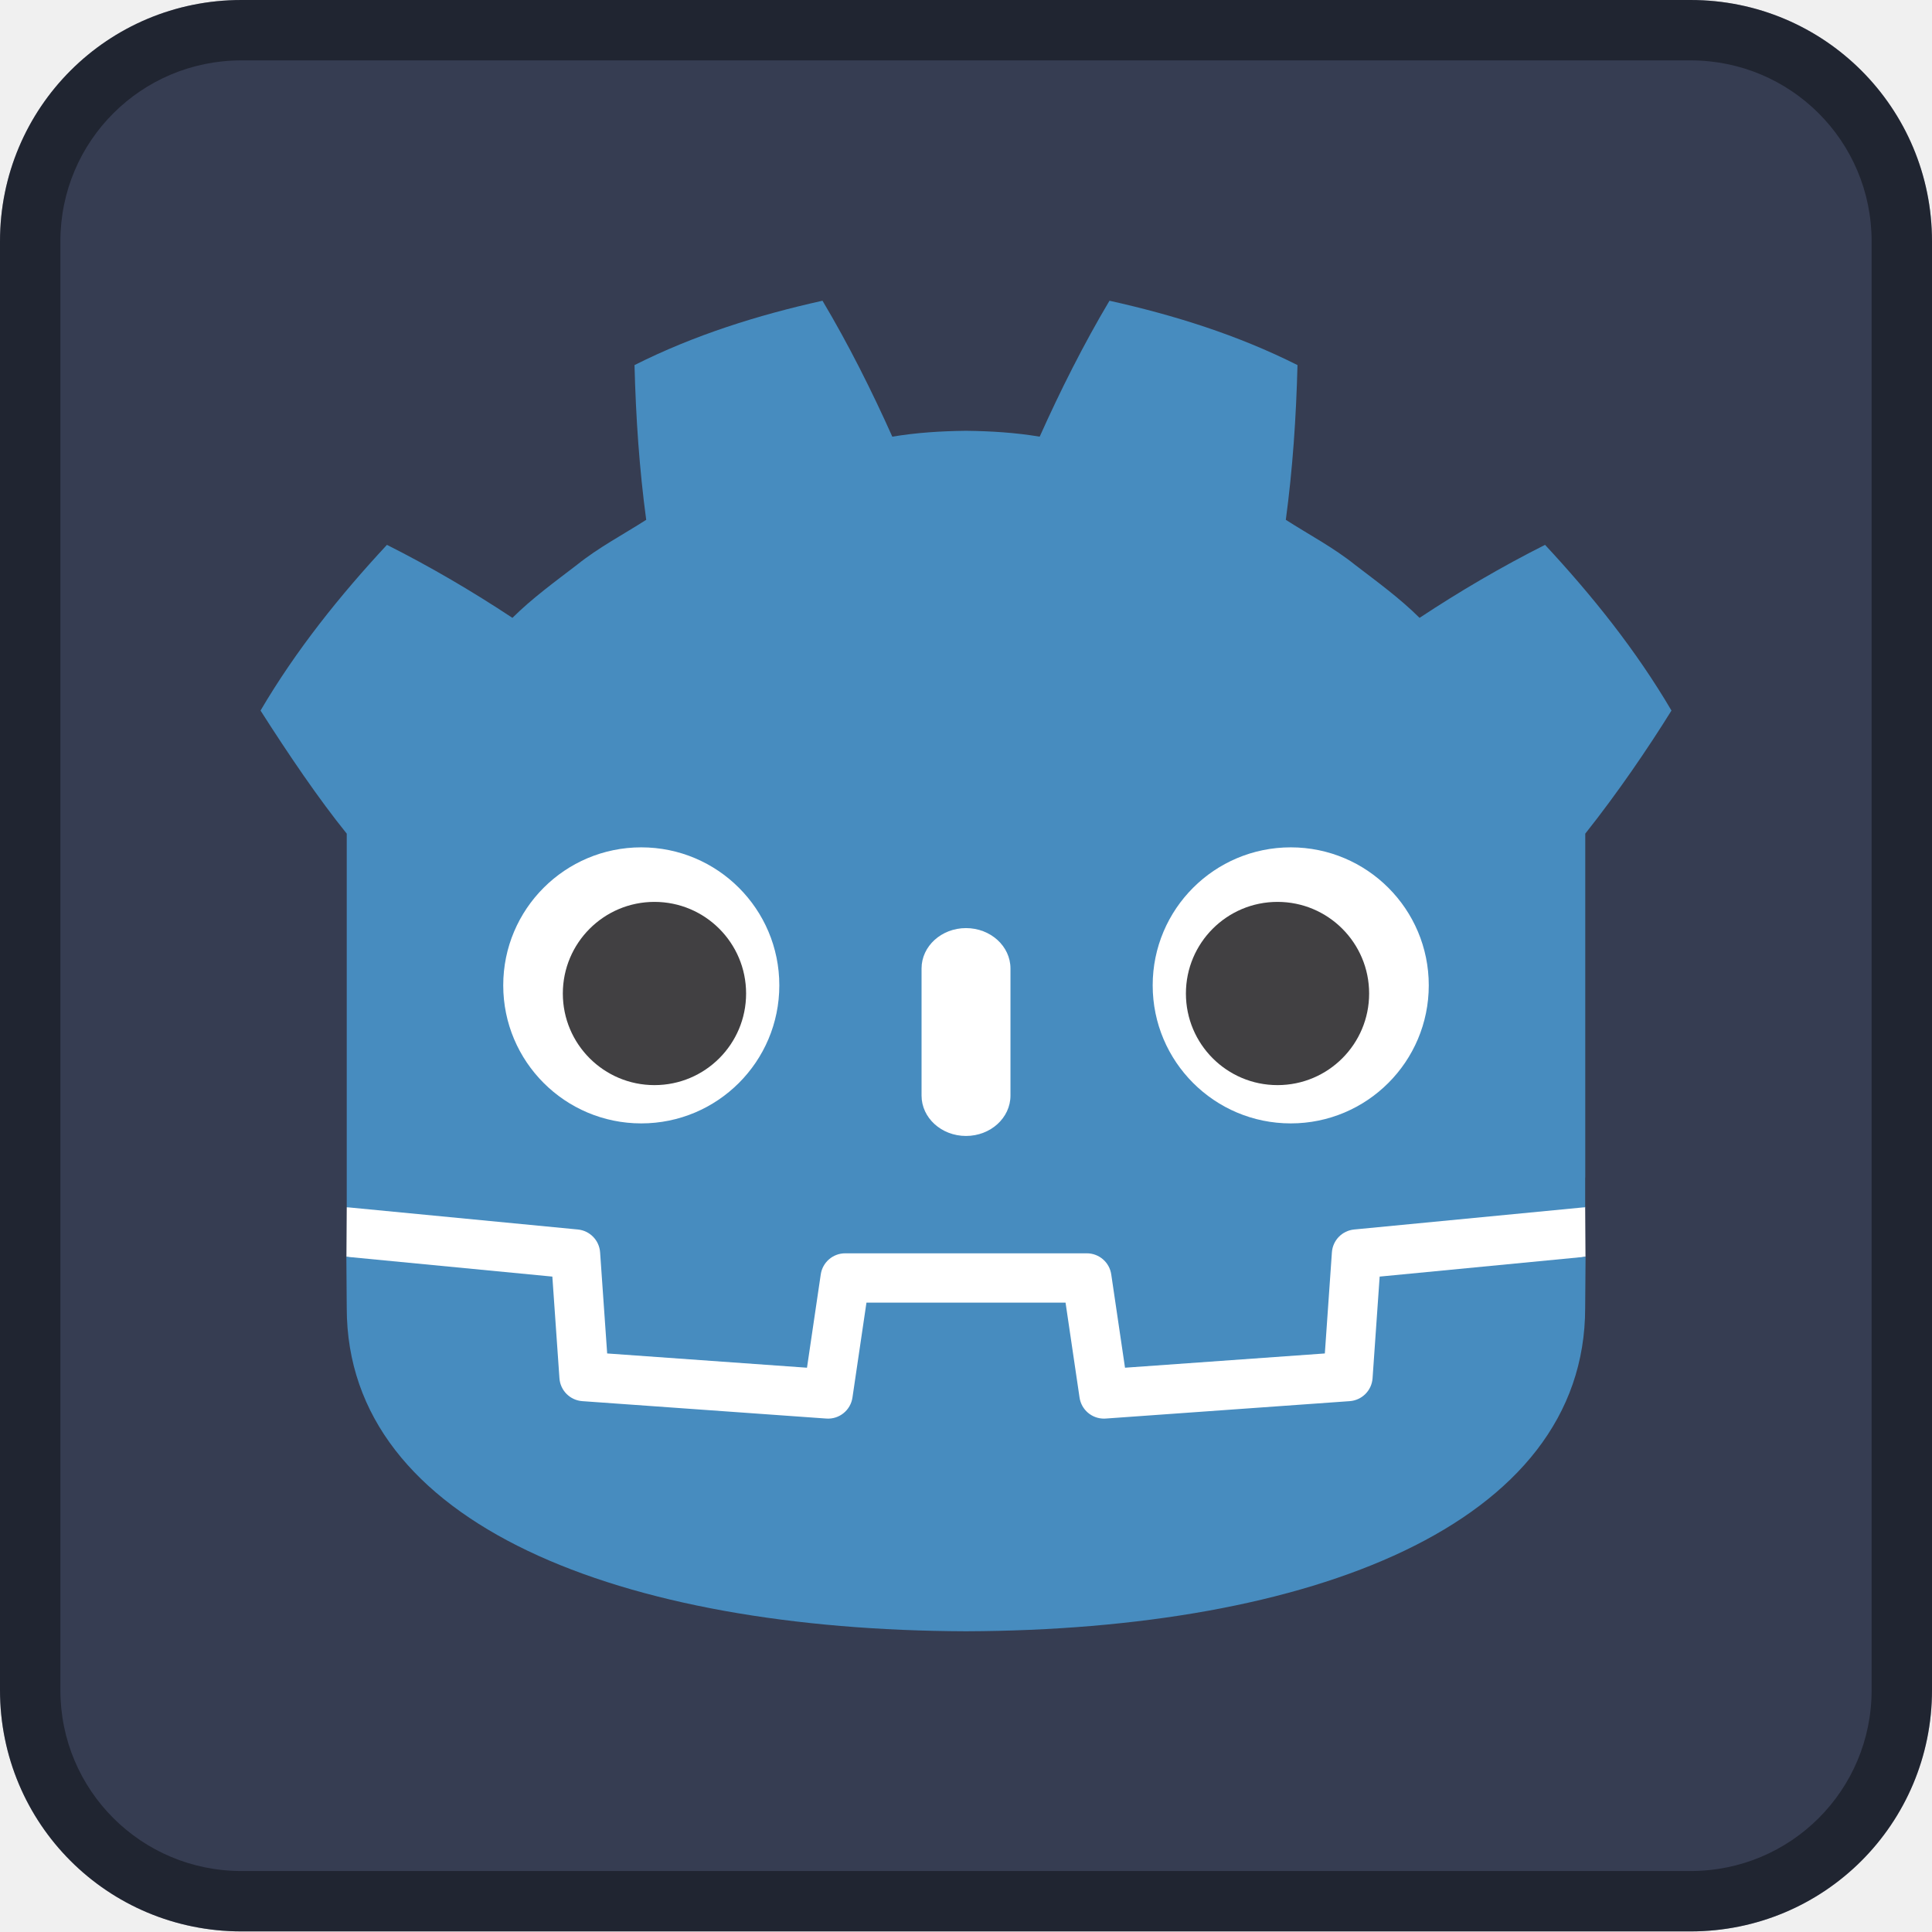
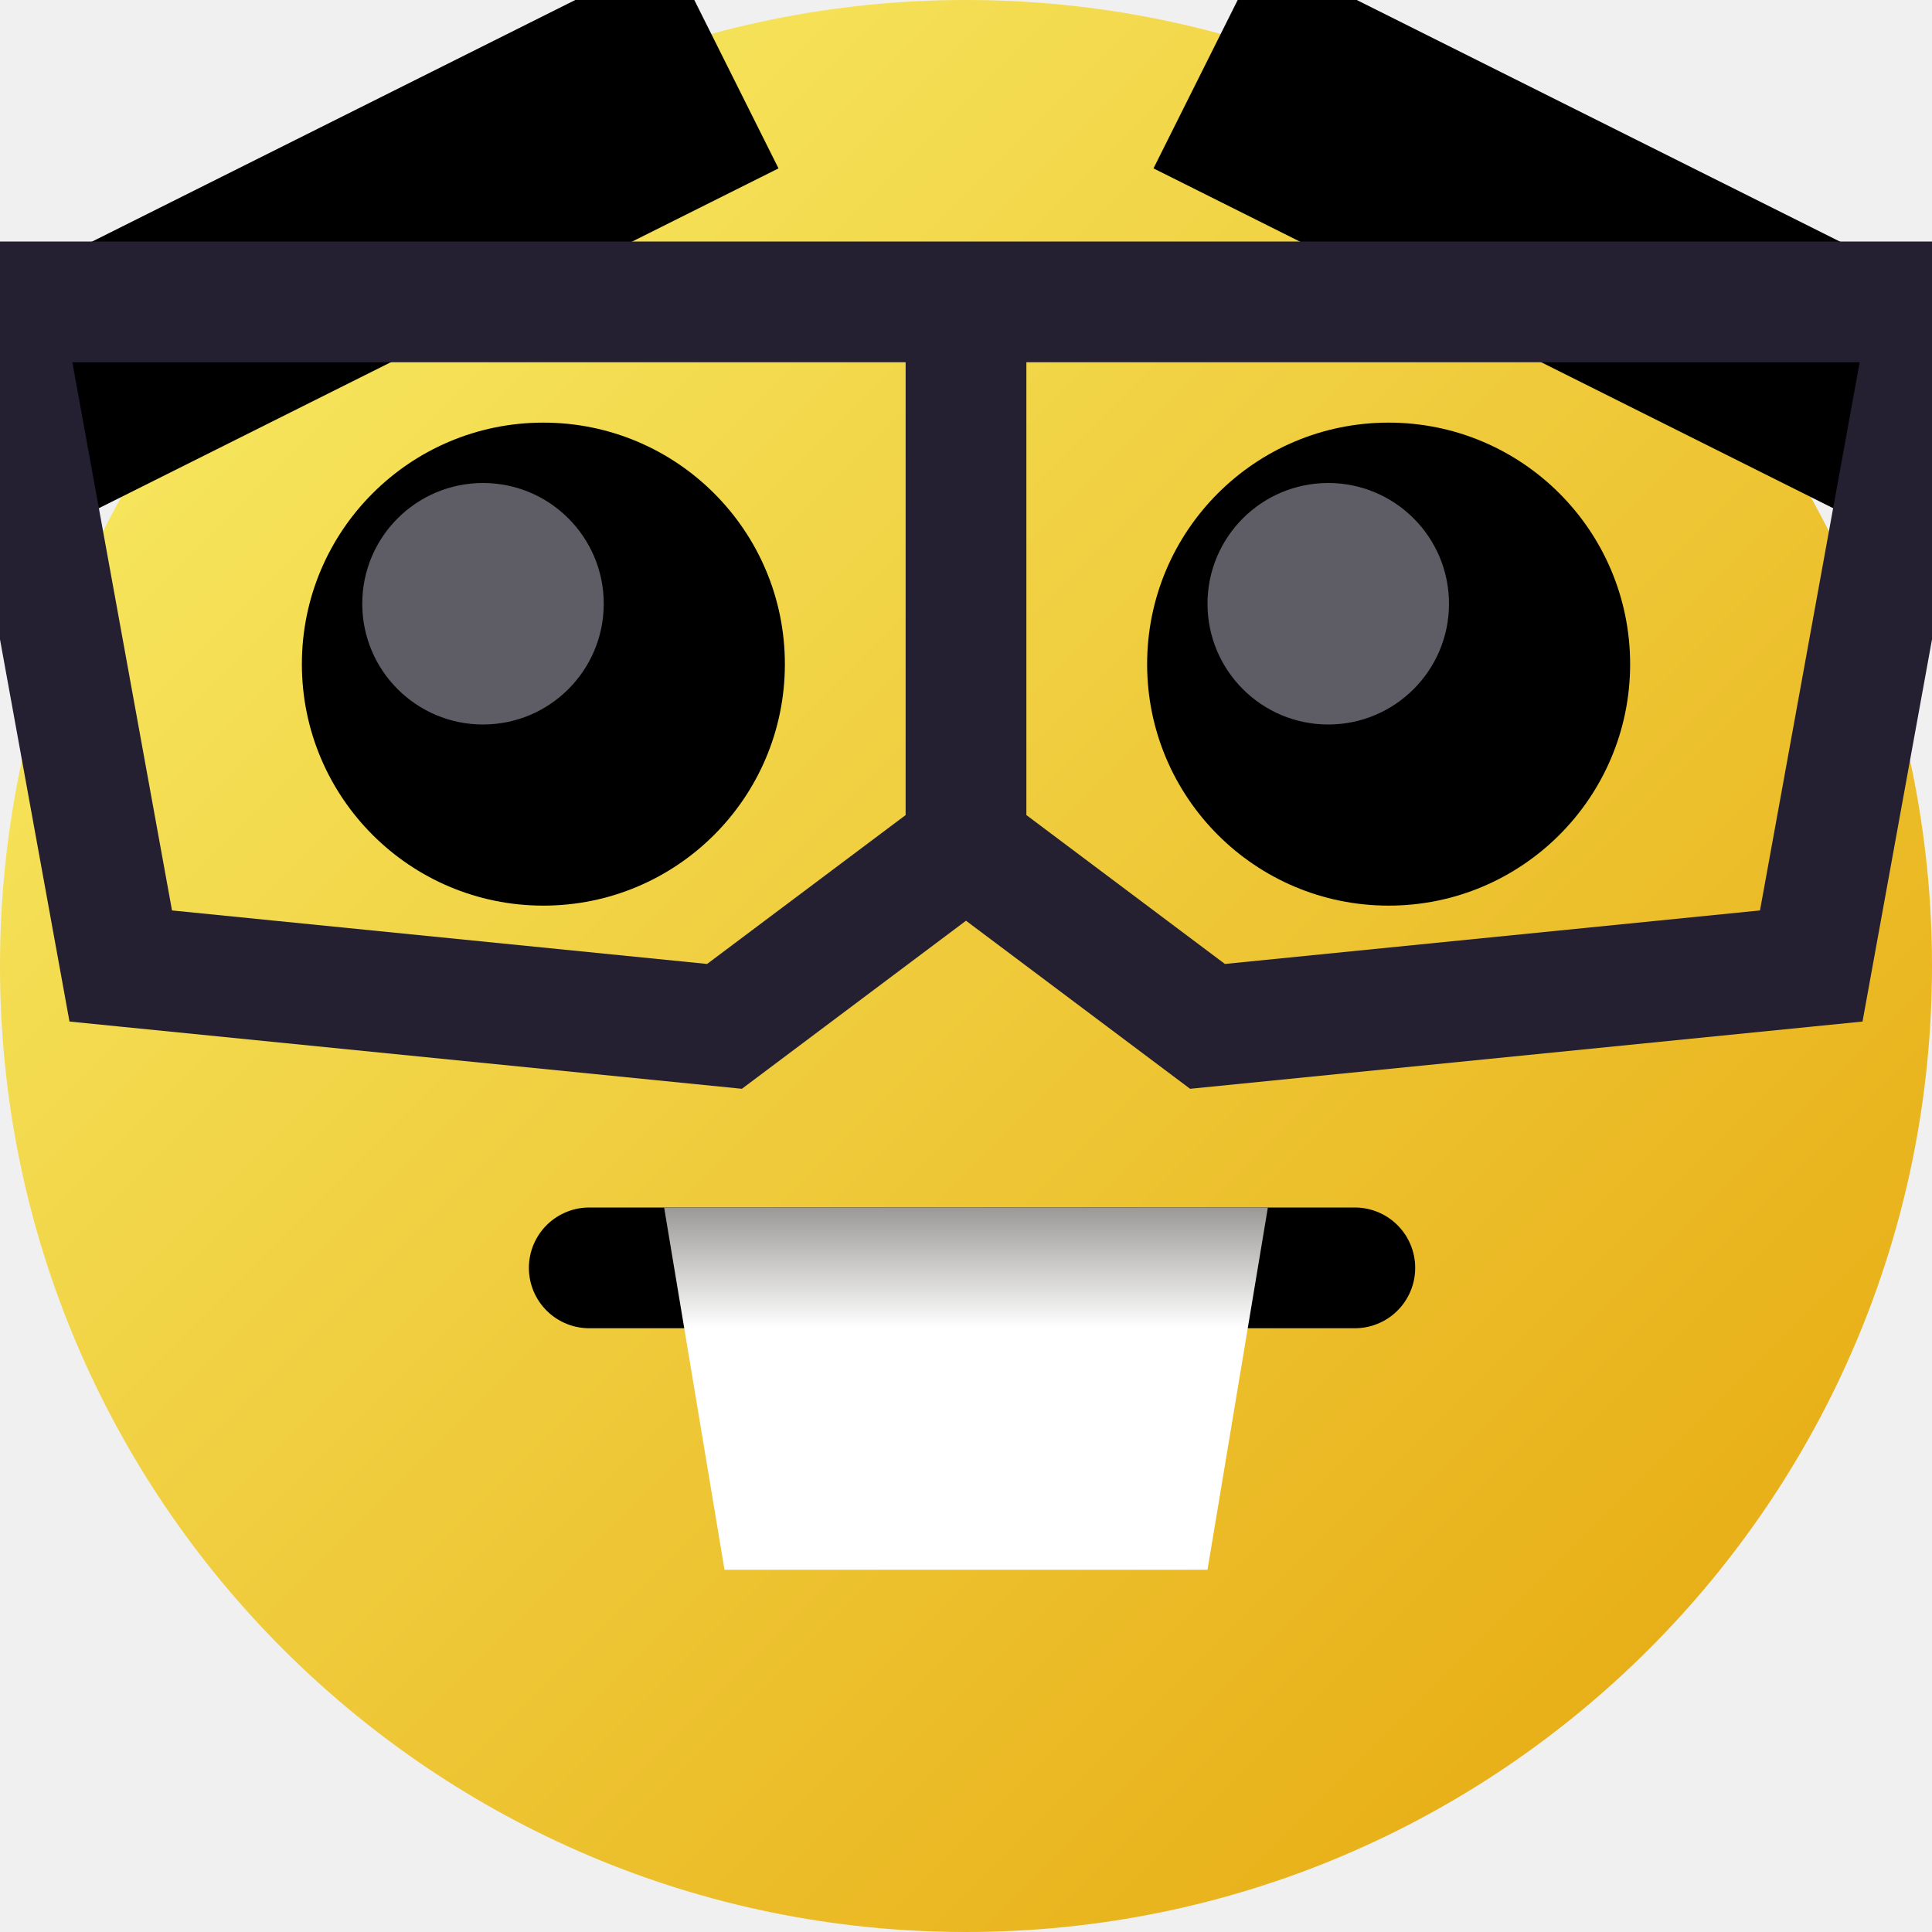
- <svg xmlns="http://www.w3.org/2000/svg" height="128" width="128">
-   <g transform="translate(32 32)">
-     <path d="m-16-32c-8.86 0-16 7.13-16 15.99v95.98c0 8.86 7.13 15.99 16 15.99h96c8.86 0 16-7.13 16-15.99v-95.98c0-8.85-7.14-15.99-16-15.99z" fill="#363d52" />
-     <path d="m-16-32c-8.86 0-16 7.13-16 15.99v95.98c0 8.86 7.13 15.99 16 15.99h96c8.86 0 16-7.13 16-15.99v-95.98c0-8.85-7.14-15.99-16-15.99zm0 4h96c6.64 0 12 5.35 12 11.99v95.98c0 6.64-5.35 11.99-12 11.99h-96c-6.64 0-12-5.35-12-11.99v-95.98c0-6.64 5.36-11.99 12-11.99z" fill-opacity=".4" />
-   </g>
-   <g stroke-width="9.927" transform="matrix(.1007308 0 0 .1007308 12.42592 2.256365)">
-     <path d="m0 0s-.325 1.994-.515 1.976l-36.182-3.491c-2.879-.278-5.115-2.574-5.317-5.459l-.994-14.247-27.992-1.997-1.904 12.912c-.424 2.872-2.932 5.037-5.835 5.037h-38.188c-2.902 0-5.41-2.165-5.834-5.037l-1.905-12.912-27.992 1.997-.994 14.247c-.202 2.886-2.438 5.182-5.317 5.46l-36.2 3.49c-.187.018-.324-1.978-.511-1.978l-.049-7.83 30.658-4.944 1.004-14.374c.203-2.91 2.551-5.263 5.463-5.472l38.551-2.75c.146-.01.29-.016.434-.016 2.897 0 5.401 2.166 5.825 5.038l1.959 13.286h28.005l1.959-13.286c.423-2.871 2.93-5.037 5.831-5.037.142 0 .284.005.423.015l38.556 2.75c2.911.209 5.26 2.562 5.463 5.472l1.003 14.374 30.645 4.966z" fill="#fff" transform="matrix(4.162611 0 0 -4.162611 919.2406 771.6719)" />
-     <path d="m0 0v-47.514-6.035-5.492c.108-.001.216-.005.323-.015l36.196-3.49c1.896-.183 3.382-1.709 3.514-3.609l1.116-15.978 31.574-2.253 2.175 14.747c.282 1.912 1.922 3.329 3.856 3.329h38.188c1.933 0 3.573-1.417 3.855-3.329l2.175-14.747 31.575 2.253 1.115 15.978c.133 1.9 1.618 3.425 3.514 3.609l36.182 3.49c.107.01.214.014.322.015v4.711l.015.005v54.325c5.097 6.416 9.923 13.494 13.621 19.449-5.651 9.62-12.575 18.217-19.976 26.182-6.864-3.455-13.531-7.369-19.828-11.534-3.151 3.132-6.7 5.694-10.186 8.372-3.425 2.751-7.285 4.768-10.946 7.118 1.09 8.117 1.629 16.108 1.846 24.448-9.446 4.754-19.519 7.906-29.708 10.17-4.068-6.837-7.788-14.241-11.028-21.479-3.842.642-7.702.88-11.567.926v.006c-.027 0-.052-.006-.075-.006-.024 0-.049.006-.073.006v-.006c-3.872-.046-7.729-.284-11.572-.926-3.238 7.238-6.956 14.642-11.03 21.479-10.184-2.264-20.258-5.416-29.703-10.17.216-8.34.755-16.331 1.848-24.448-3.668-2.35-7.523-4.367-10.949-7.118-3.481-2.678-7.036-5.24-10.188-8.372-6.297 4.165-12.962 8.079-19.828 11.534-7.401-7.965-14.321-16.562-19.974-26.182 4.443-6.974 9.208-13.983 13.621-19.449z" fill="#478cbf" transform="matrix(4.162611 0 0 -4.162611 104.6989 525.907)" />
-     <path d="m0 0-1.121-16.063c-.135-1.936-1.675-3.477-3.611-3.616l-38.555-2.751c-.094-.007-.188-.01-.281-.01-1.916 0-3.569 1.406-3.852 3.33l-2.211 14.994h-31.459l-2.211-14.994c-.297-2.018-2.101-3.469-4.133-3.32l-38.555 2.751c-1.936.139-3.476 1.68-3.611 3.616l-1.121 16.063-32.547 3.138c.015-3.498.06-7.33.06-8.093 0-34.374 43.605-50.896 97.781-51.086h.066.067c54.176.19 97.766 16.712 97.766 51.086 0 .777.047 4.593.063 8.093z" fill="#478cbf" transform="matrix(4.162611 0 0 -4.162611 784.0714 817.2428)" />
-     <path d="m0 0c0-12.052-9.765-21.815-21.813-21.815-12.042 0-21.81 9.763-21.81 21.815 0 12.044 9.768 21.802 21.81 21.802 12.048 0 21.813-9.758 21.813-21.802" fill="#fff" transform="matrix(4.162611 0 0 -4.162611 389.2148 625.671)" />
-     <path d="m0 0c0-7.994-6.479-14.473-14.479-14.473-7.996 0-14.479 6.479-14.479 14.473s6.483 14.479 14.479 14.479c8 0 14.479-6.485 14.479-14.479" fill="#414042" transform="matrix(4.162611 0 0 -4.162611 367.3669 631.0568)" />
-     <path d="m0 0c-3.878 0-7.021 2.858-7.021 6.381v20.081c0 3.52 3.143 6.381 7.021 6.381s7.028-2.861 7.028-6.381v-20.081c0-3.523-3.15-6.381-7.028-6.381" fill="#fff" transform="matrix(4.162611 0 0 -4.162611 511.9934 724.7395)" />
-     <path d="m0 0c0-12.052 9.765-21.815 21.815-21.815 12.041 0 21.808 9.763 21.808 21.815 0 12.044-9.767 21.802-21.808 21.802-12.05 0-21.815-9.758-21.815-21.802" fill="#fff" transform="matrix(4.162611 0 0 -4.162611 634.7871 625.671)" />
-     <path d="m0 0c0-7.994 6.477-14.473 14.471-14.473 8.002 0 14.479 6.479 14.479 14.473s-6.477 14.479-14.479 14.479c-7.994 0-14.471-6.485-14.471-14.479" fill="#414042" transform="matrix(4.162611 0 0 -4.162611 656.6406 631.0568)" />
+ <svg xmlns="http://www.w3.org/2000/svg" xmlns:xlink="http://www.w3.org/1999/xlink" width="128" height="128" viewBox="0 0 16 16" version="1.1" id="SVGRoot">
+   <defs id="defs132">
+     <linearGradient id="linearGradient2334">
+       <stop style="stop-color:#9a9996;stop-opacity:1" offset="0" id="stop2330" />
+       <stop style="stop-color:#ffffff;stop-opacity:1" offset="0.333" id="stop2338" />
+       <stop style="stop-color:#ffffff;stop-opacity:1" offset="1" id="stop2332" />
+     </linearGradient>
+     <linearGradient id="linearGradient1257">
+       <stop style="stop-color:#f9f06b;stop-opacity:1" offset="0" id="stop1253" />
+       <stop style="stop-color:#e5a50a;stop-opacity:1" offset="1" id="stop1255" />
+     </linearGradient>
+     <linearGradient xlink:href="#linearGradient1257" id="linearGradient1259" x1="0" y1="0" x2="16" y2="16" gradientUnits="userSpaceOnUse" />
+     <linearGradient xlink:href="#linearGradient2334" id="linearGradient2336" x1="8" y1="10" x2="8" y2="13" gradientUnits="userSpaceOnUse" />
+   </defs>
+   <g id="layer1">
+     <circle style="fill:url(#linearGradient1259);fill-opacity:1;stroke:none;stroke-linecap:round;paint-order:markers fill stroke" id="path421" cx="8" cy="8" r="8" />
+     <g id="g1608" style="stroke-width:1" transform="translate(-0.5,-0.5)">
+       <circle style="fill:#000000;fill-opacity:1;stroke:none;stroke-width:1;stroke-linecap:round;paint-order:markers fill stroke" id="path1313" cx="5" cy="6" r="2" />
+       <circle style="fill:#5e5c64;fill-opacity:1;stroke:none;stroke-width:1;stroke-linecap:round;paint-order:markers fill stroke" id="path1448" cx="4.5" cy="5.5" r="1" />
+     </g>
+     <g id="g1608-6" transform="translate(6.5,-0.5)" style="stroke-width:1">
+       <circle style="fill:#000000;fill-opacity:1;stroke:none;stroke-width:1;stroke-linecap:round;paint-order:markers fill stroke" id="path1313-7" cx="5" cy="6" r="2" />
+       <circle style="fill:#5e5c64;fill-opacity:1;stroke:none;stroke-width:1;stroke-linecap:round;paint-order:markers fill stroke" id="path1448-5" cx="4.5" cy="5.5" r="1" />
+     </g>
+     <path style="fill:none;fill-opacity:1;stroke:#000000;stroke-width:1;stroke-linecap:round;stroke-dasharray:none;stroke-opacity:1;paint-order:markers fill stroke" d="M 4.88,10.5 H 11.22" id="path2082" />
+     <path style="fill:url(#linearGradient2336);fill-opacity:1;stroke:none;stroke-width:4;stroke-linecap:round;stroke-dasharray:none;stroke-opacity:1;paint-order:markers fill stroke" d="m 5.5,10 h 5 L 10,13 H 6 L 5.5,10" id="path2086" />
+     <path style="fill:none;fill-opacity:1;stroke:#000000;stroke-width:2;stroke-linecap:butt;stroke-dasharray:none;stroke-opacity:1;paint-order:markers fill stroke" d="m 0,3.5 6,-3" id="path2268" />
+     <path style="fill:none;fill-opacity:1;stroke:#000000;stroke-width:2;stroke-linecap:butt;stroke-dasharray:none;stroke-opacity:1;paint-order:markers fill stroke" d="m 16,3.5 -6,-3" id="path2268-3" />
+     <path style="fill:none;fill-opacity:1;stroke:#241f31;stroke-width:1;stroke-linecap:butt;stroke-dasharray:none;stroke-opacity:1;paint-order:markers fill stroke" d="M 0,2.5 1,8 6,8.5 8,7 V 2.5 7 L 10,8.5 15,8 16,2.5 Z" id="path2155" />
  </g>
</svg>
